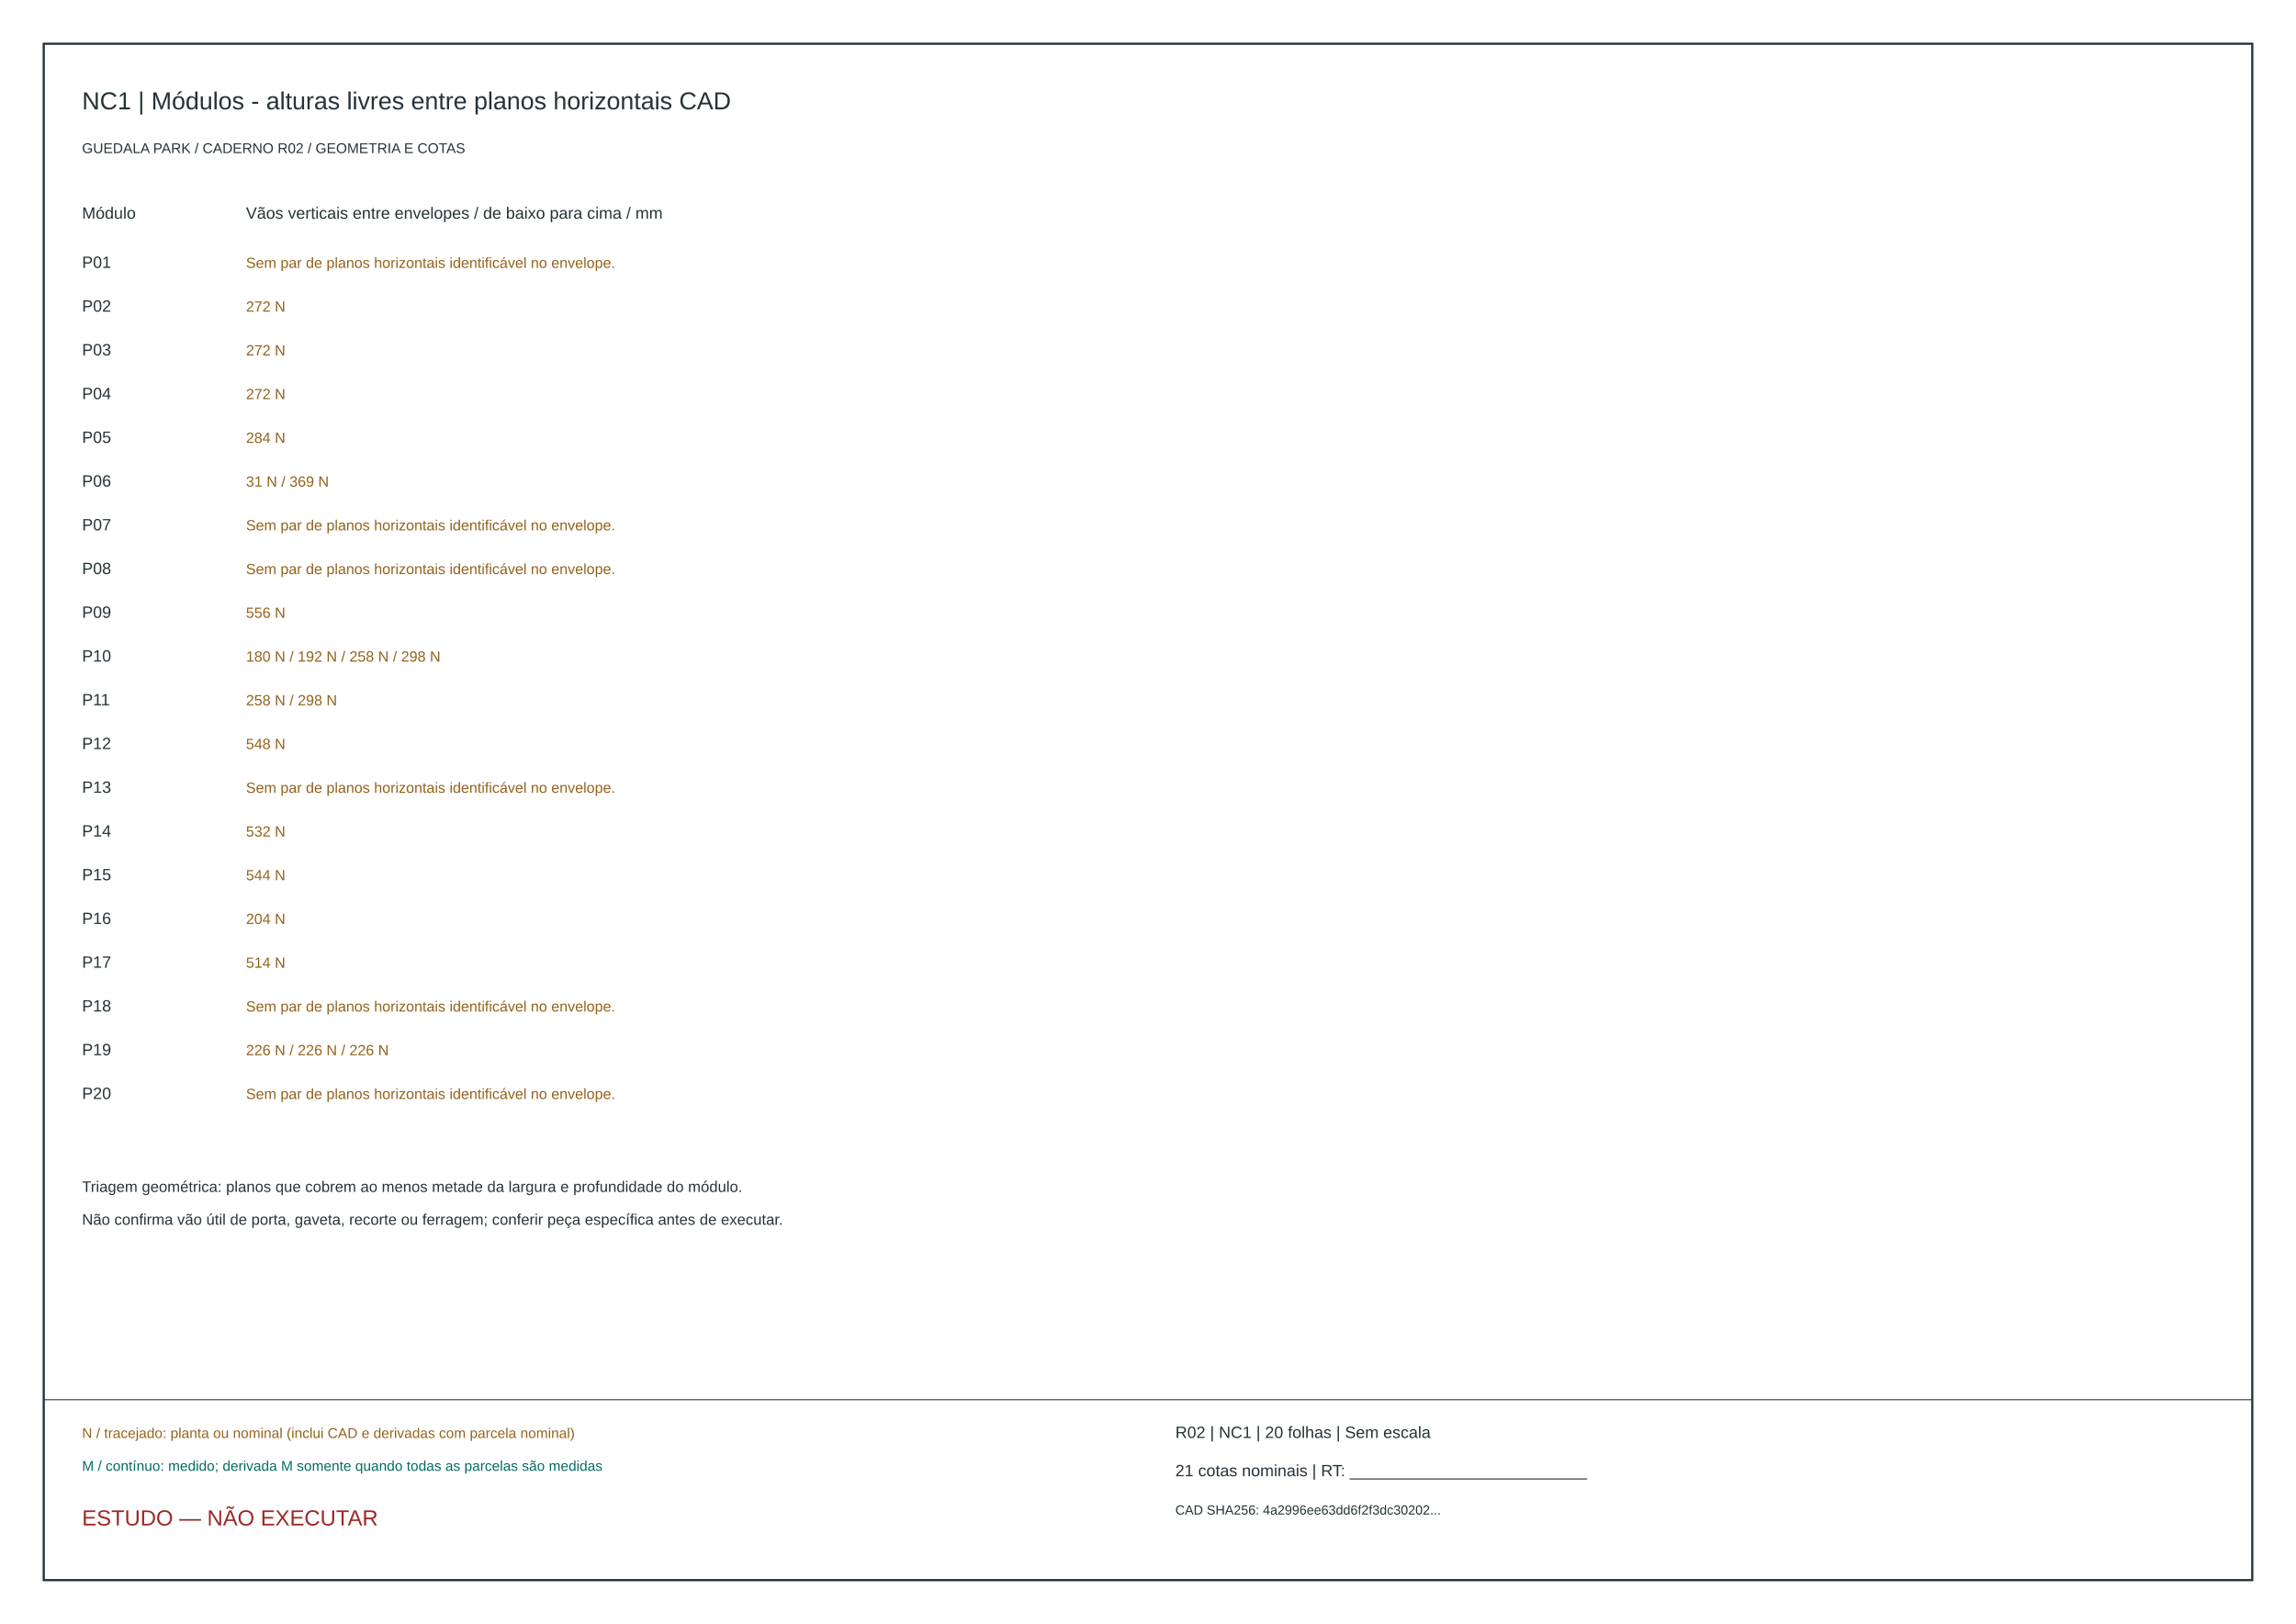
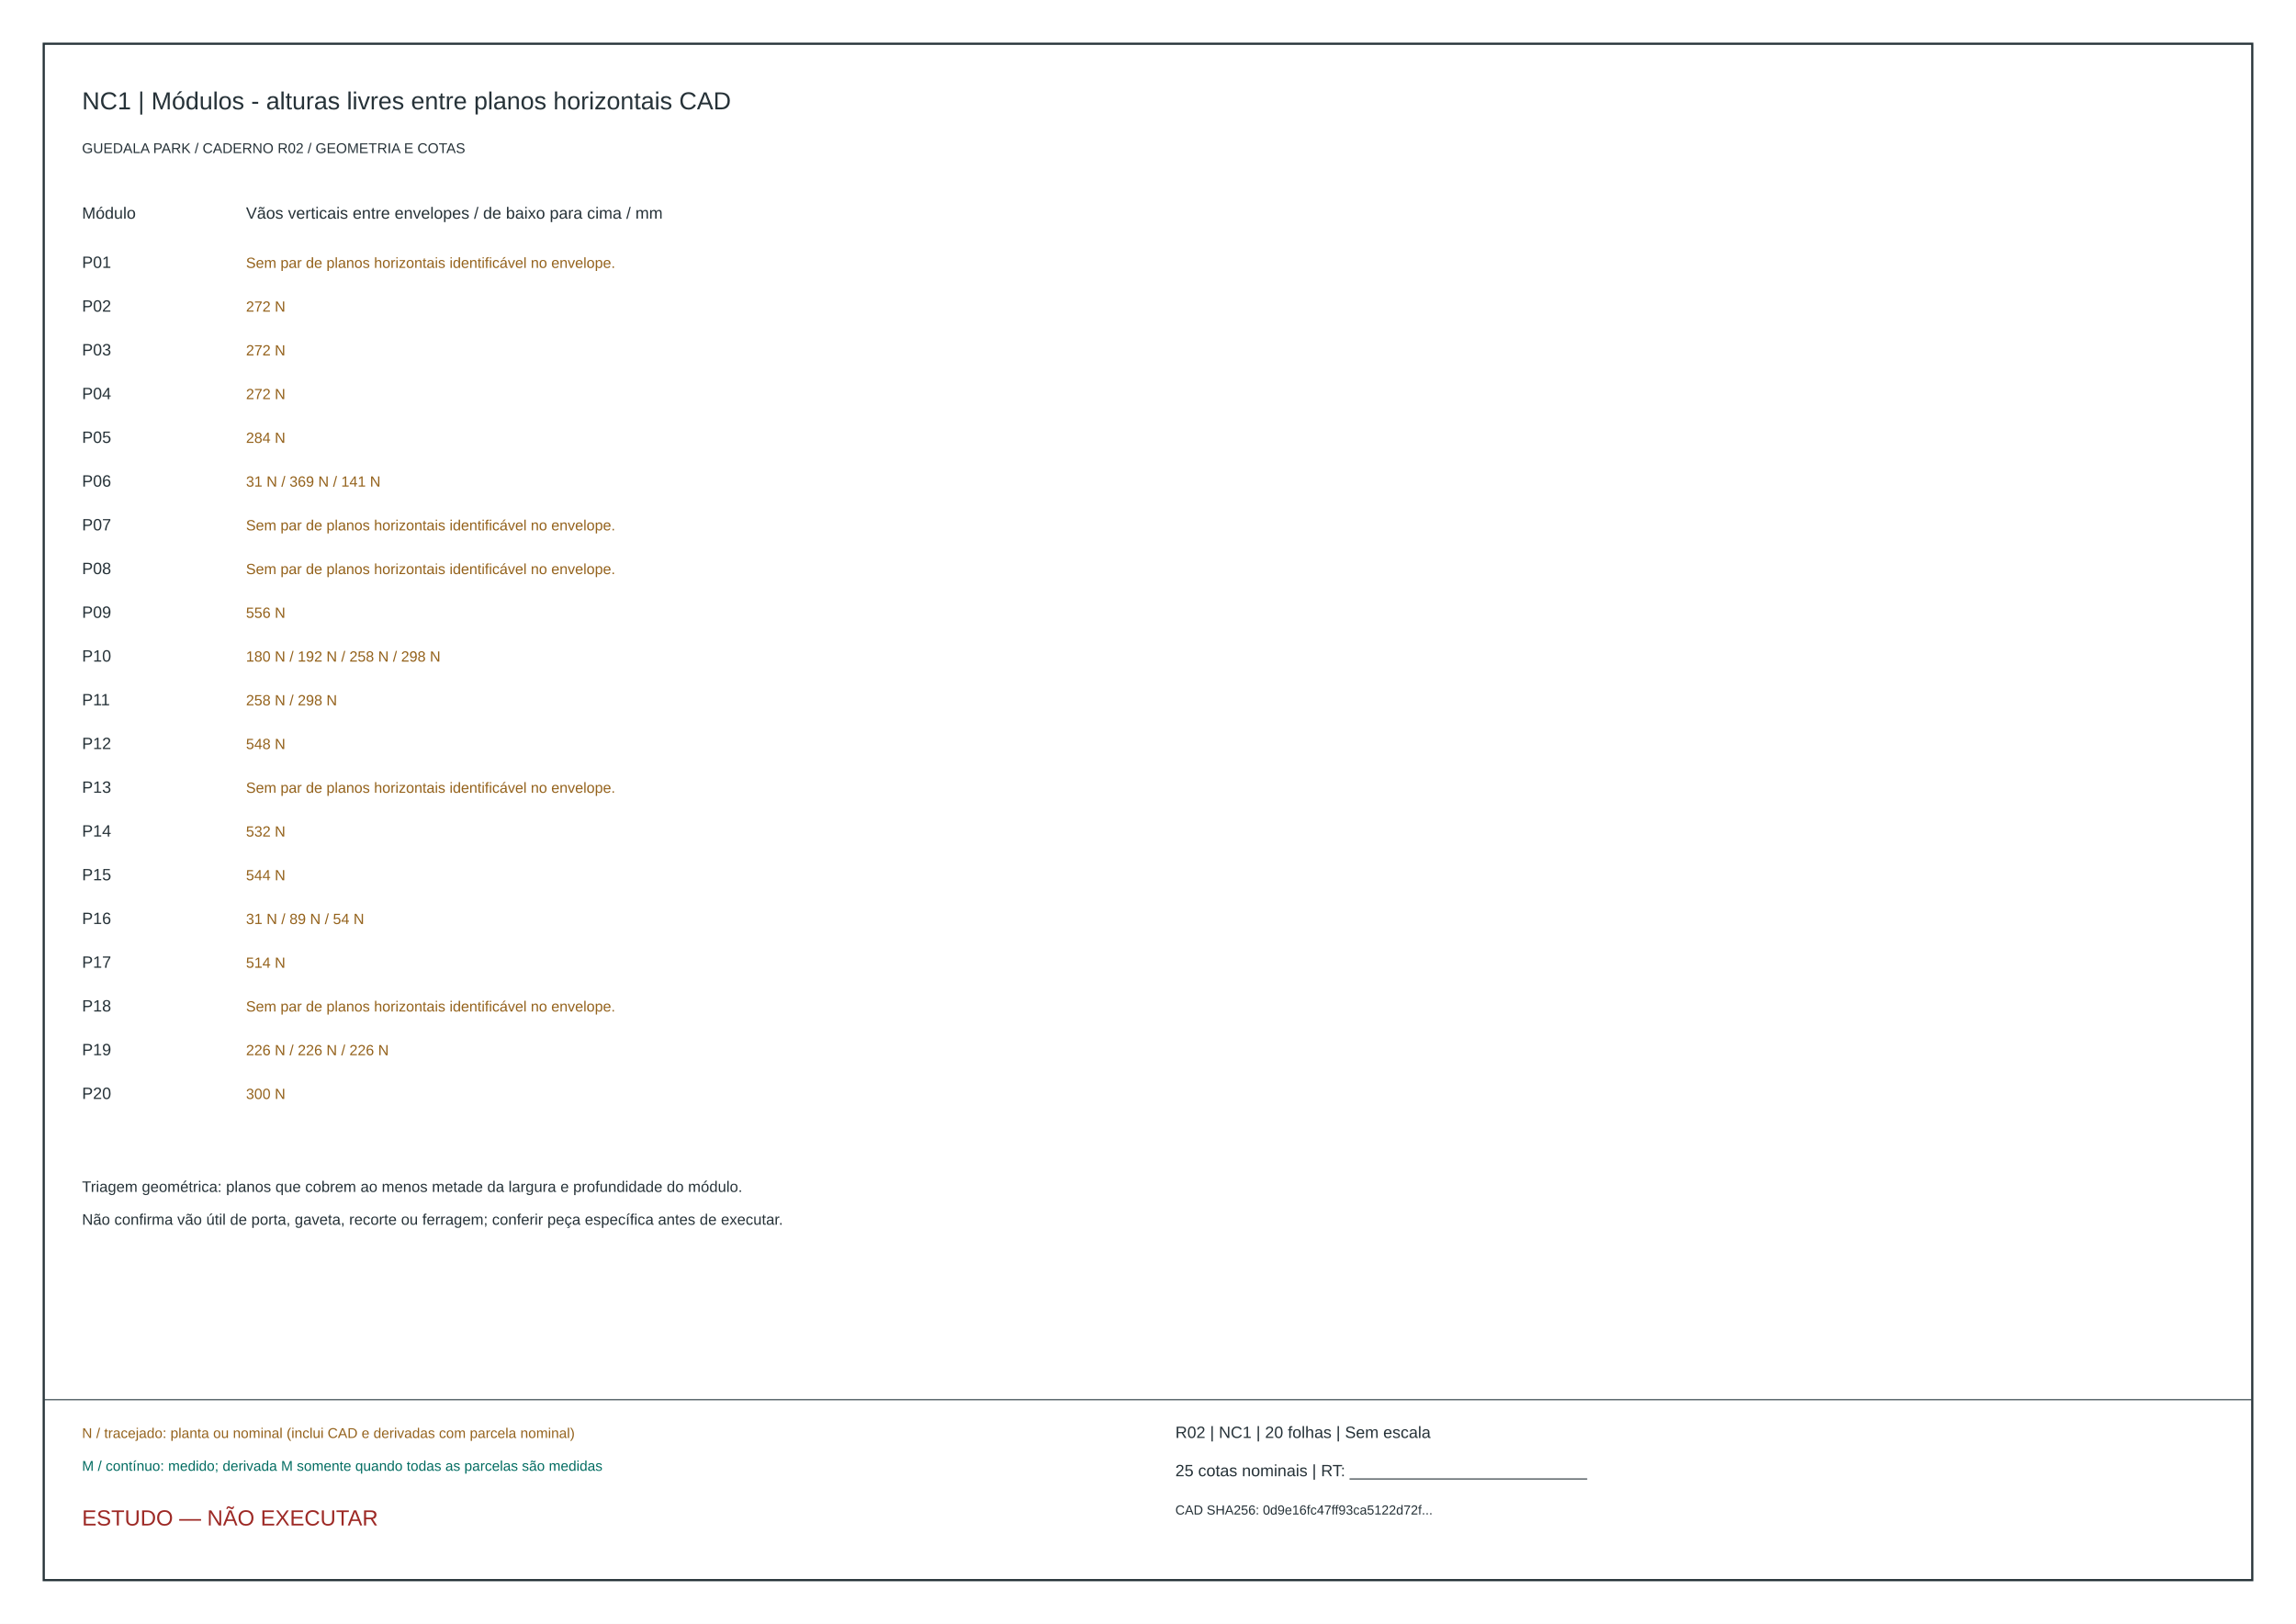
<svg xmlns="http://www.w3.org/2000/svg" width="420mm" height="297mm" viewBox="0 0 420 297">
  <rect width="420" height="297" fill="white" />
  <text x="15" y="40" font-family="Arial, sans-serif" font-size="3" fill="#263238">Módulo</text>
  <text x="45" y="40" font-family="Arial, sans-serif" font-size="3" fill="#263238">Vãos verticais entre envelopes / de baixo para cima / mm</text>
  <text x="15" y="49" font-family="Arial, sans-serif" font-size="3" fill="#263238">P01</text>
  <text x="45" y="49" font-family="Arial, sans-serif" font-size="2.7" fill="#94621c">Sem par de planos horizontais identificável no envelope.</text>
  <text x="15" y="57" font-family="Arial, sans-serif" font-size="3" fill="#263238">P02</text>
  <text x="45" y="57" font-family="Arial, sans-serif" font-size="2.7" fill="#94621c">272 N</text>
  <text x="15" y="65" font-family="Arial, sans-serif" font-size="3" fill="#263238">P03</text>
  <text x="45" y="65" font-family="Arial, sans-serif" font-size="2.7" fill="#94621c">272 N</text>
  <text x="15" y="73" font-family="Arial, sans-serif" font-size="3" fill="#263238">P04</text>
  <text x="45" y="73" font-family="Arial, sans-serif" font-size="2.7" fill="#94621c">272 N</text>
  <text x="15" y="81" font-family="Arial, sans-serif" font-size="3" fill="#263238">P05</text>
  <text x="45" y="81" font-family="Arial, sans-serif" font-size="2.7" fill="#94621c">284 N</text>
  <text x="15" y="89" font-family="Arial, sans-serif" font-size="3" fill="#263238">P06</text>
-   <text x="45" y="89" font-family="Arial, sans-serif" font-size="2.7" fill="#94621c">31 N / 369 N</text>
+   <text x="45" y="89" font-family="Arial, sans-serif" font-size="2.7" fill="#94621c">31 N / 369 N / 141 N</text>
  <text x="15" y="97" font-family="Arial, sans-serif" font-size="3" fill="#263238">P07</text>
  <text x="45" y="97" font-family="Arial, sans-serif" font-size="2.7" fill="#94621c">Sem par de planos horizontais identificável no envelope.</text>
  <text x="15" y="105" font-family="Arial, sans-serif" font-size="3" fill="#263238">P08</text>
  <text x="45" y="105" font-family="Arial, sans-serif" font-size="2.7" fill="#94621c">Sem par de planos horizontais identificável no envelope.</text>
  <text x="15" y="113" font-family="Arial, sans-serif" font-size="3" fill="#263238">P09</text>
  <text x="45" y="113" font-family="Arial, sans-serif" font-size="2.7" fill="#94621c">556 N</text>
  <text x="15" y="121" font-family="Arial, sans-serif" font-size="3" fill="#263238">P10</text>
  <text x="45" y="121" font-family="Arial, sans-serif" font-size="2.7" fill="#94621c">180 N / 192 N / 258 N / 298 N</text>
  <text x="15" y="129" font-family="Arial, sans-serif" font-size="3" fill="#263238">P11</text>
  <text x="45" y="129" font-family="Arial, sans-serif" font-size="2.7" fill="#94621c">258 N / 298 N</text>
  <text x="15" y="137" font-family="Arial, sans-serif" font-size="3" fill="#263238">P12</text>
  <text x="45" y="137" font-family="Arial, sans-serif" font-size="2.7" fill="#94621c">548 N</text>
  <text x="15" y="145" font-family="Arial, sans-serif" font-size="3" fill="#263238">P13</text>
  <text x="45" y="145" font-family="Arial, sans-serif" font-size="2.7" fill="#94621c">Sem par de planos horizontais identificável no envelope.</text>
  <text x="15" y="153" font-family="Arial, sans-serif" font-size="3" fill="#263238">P14</text>
  <text x="45" y="153" font-family="Arial, sans-serif" font-size="2.7" fill="#94621c">532 N</text>
  <text x="15" y="161" font-family="Arial, sans-serif" font-size="3" fill="#263238">P15</text>
  <text x="45" y="161" font-family="Arial, sans-serif" font-size="2.7" fill="#94621c">544 N</text>
  <text x="15" y="169" font-family="Arial, sans-serif" font-size="3" fill="#263238">P16</text>
-   <text x="45" y="169" font-family="Arial, sans-serif" font-size="2.7" fill="#94621c">204 N</text>
+   <text x="45" y="169" font-family="Arial, sans-serif" font-size="2.7" fill="#94621c">31 N / 89 N / 54 N</text>
  <text x="15" y="177" font-family="Arial, sans-serif" font-size="3" fill="#263238">P17</text>
  <text x="45" y="177" font-family="Arial, sans-serif" font-size="2.7" fill="#94621c">514 N</text>
  <text x="15" y="185" font-family="Arial, sans-serif" font-size="3" fill="#263238">P18</text>
  <text x="45" y="185" font-family="Arial, sans-serif" font-size="2.7" fill="#94621c">Sem par de planos horizontais identificável no envelope.</text>
  <text x="15" y="193" font-family="Arial, sans-serif" font-size="3" fill="#263238">P19</text>
  <text x="45" y="193" font-family="Arial, sans-serif" font-size="2.7" fill="#94621c">226 N / 226 N / 226 N</text>
  <text x="15" y="201" font-family="Arial, sans-serif" font-size="3" fill="#263238">P20</text>
-   <text x="45" y="201" font-family="Arial, sans-serif" font-size="2.7" fill="#94621c">Sem par de planos horizontais identificável no envelope.</text>
+   <text x="45" y="201" font-family="Arial, sans-serif" font-size="2.7" fill="#94621c">300 N</text>
  <text x="15" y="218" font-family="Arial, sans-serif" font-size="2.8" fill="#263238">Triagem geométrica: planos que cobrem ao menos metade da largura e profundidade do módulo.</text>
  <text x="15" y="224" font-family="Arial, sans-serif" font-size="2.8" fill="#263238">Não confirma vão útil de porta, gaveta, recorte ou ferragem; conferir peça específica antes de executar.</text>
  <rect x="8" y="8" width="404" height="281" stroke="#263238" fill="none" stroke-width="0.4" />
  <text x="15" y="20" font-family="Arial, sans-serif" font-size="4.5" fill="#263238">NC1 | Módulos - alturas livres entre planos horizontais CAD</text>
  <text x="15" y="28" font-family="Arial, sans-serif" font-size="2.6" fill="#263238">GUEDALA PARK  /  CADERNO R02  /  GEOMETRIA E COTAS</text>
  <line x1="8" y1="256" x2="412" y2="256" stroke="#34434a" stroke-width="0.2" />
  <text x="15" y="263" font-family="Arial, sans-serif" font-size="2.6" fill="#94621c">N / tracejado: planta ou nominal (inclui CAD e derivadas com parcela nominal)</text>
  <text x="15" y="269" font-family="Arial, sans-serif" font-size="2.6" fill="#006b60">M / contínuo: medido; derivada M somente quando todas as parcelas são medidas</text>
  <text x="15" y="279" font-family="Arial, sans-serif" font-size="4" fill="#9d2925">ESTUDO — NÃO EXECUTAR</text>
  <text x="215" y="263" font-family="Arial, sans-serif" font-size="3" fill="#263238">R02 | NC1 | 20 folhas | Sem escala</text>
-   <text x="215" y="270" font-family="Arial, sans-serif" font-size="3" fill="#263238">21 cotas nominais | RT: __________________________</text>
-   <text x="215" y="277" font-family="Arial, sans-serif" font-size="2.4" fill="#263238">CAD SHA256: 4a2996ee63dd6f2f3dc30202...</text>
+   <text x="215" y="270" font-family="Arial, sans-serif" font-size="3" fill="#263238">25 cotas nominais | RT: __________________________</text>
+   <text x="215" y="277" font-family="Arial, sans-serif" font-size="2.4" fill="#263238">CAD SHA256: 0d9e16fc47ff93ca5122d72f...</text>
</svg>
